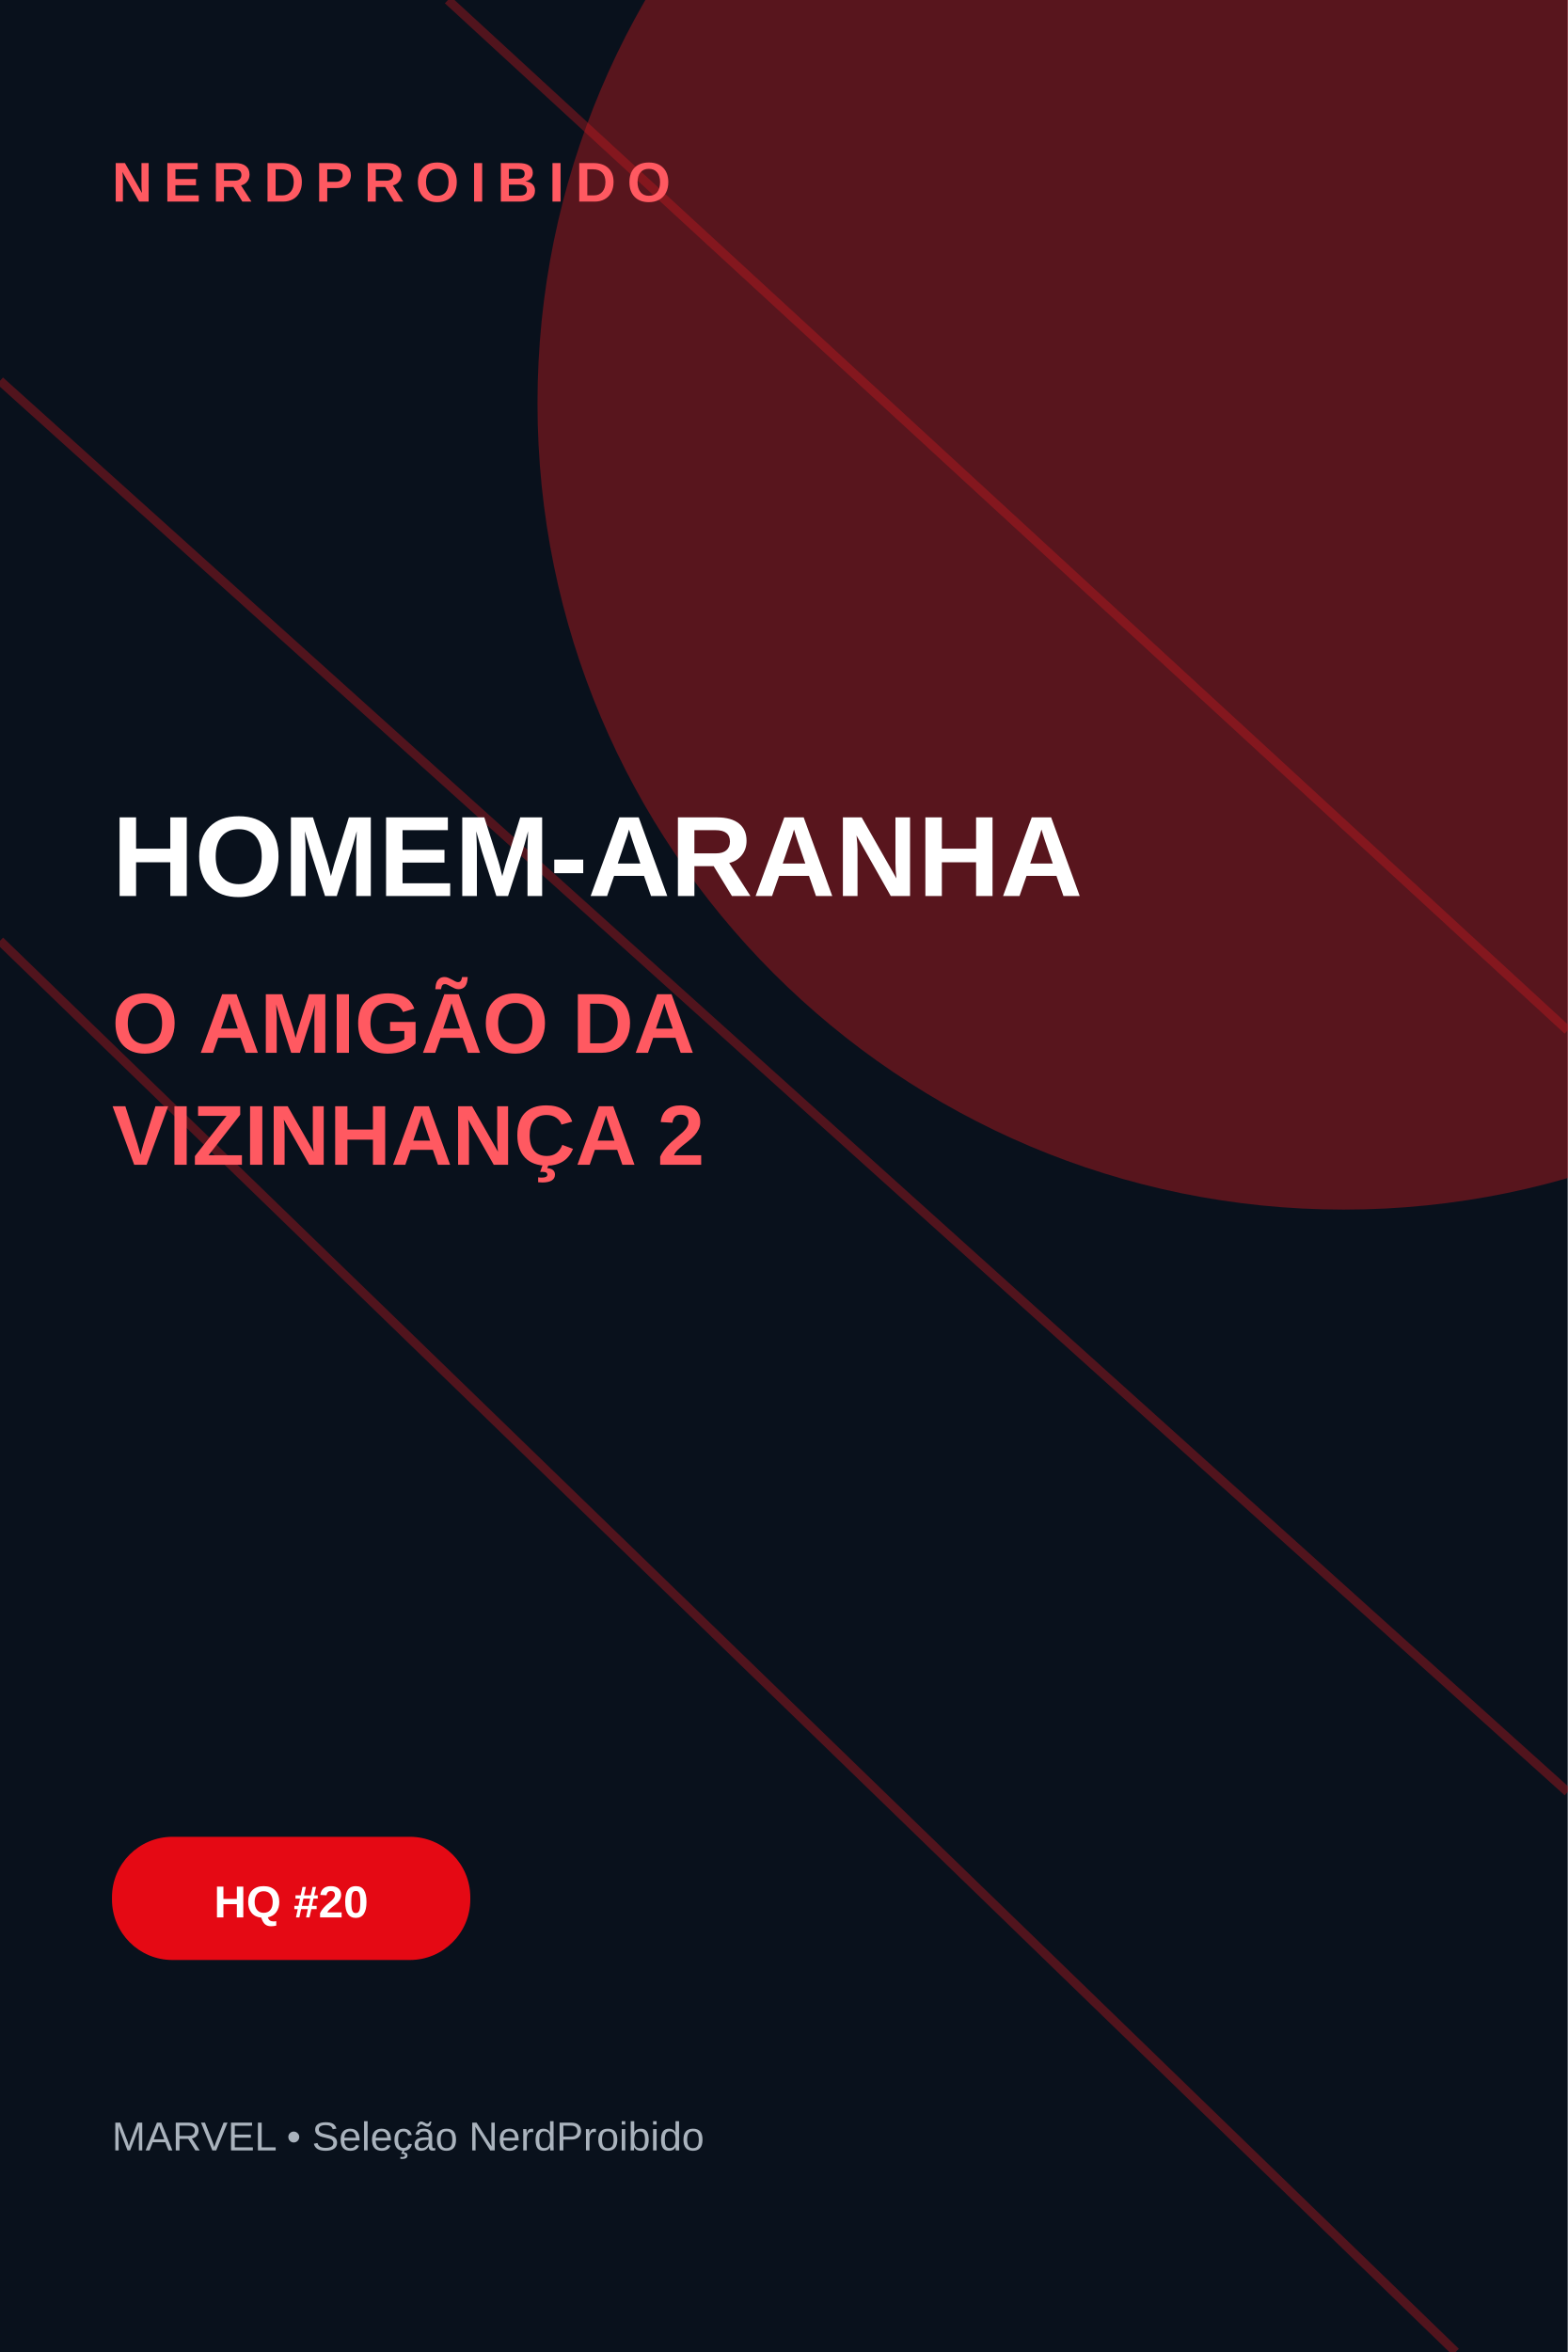
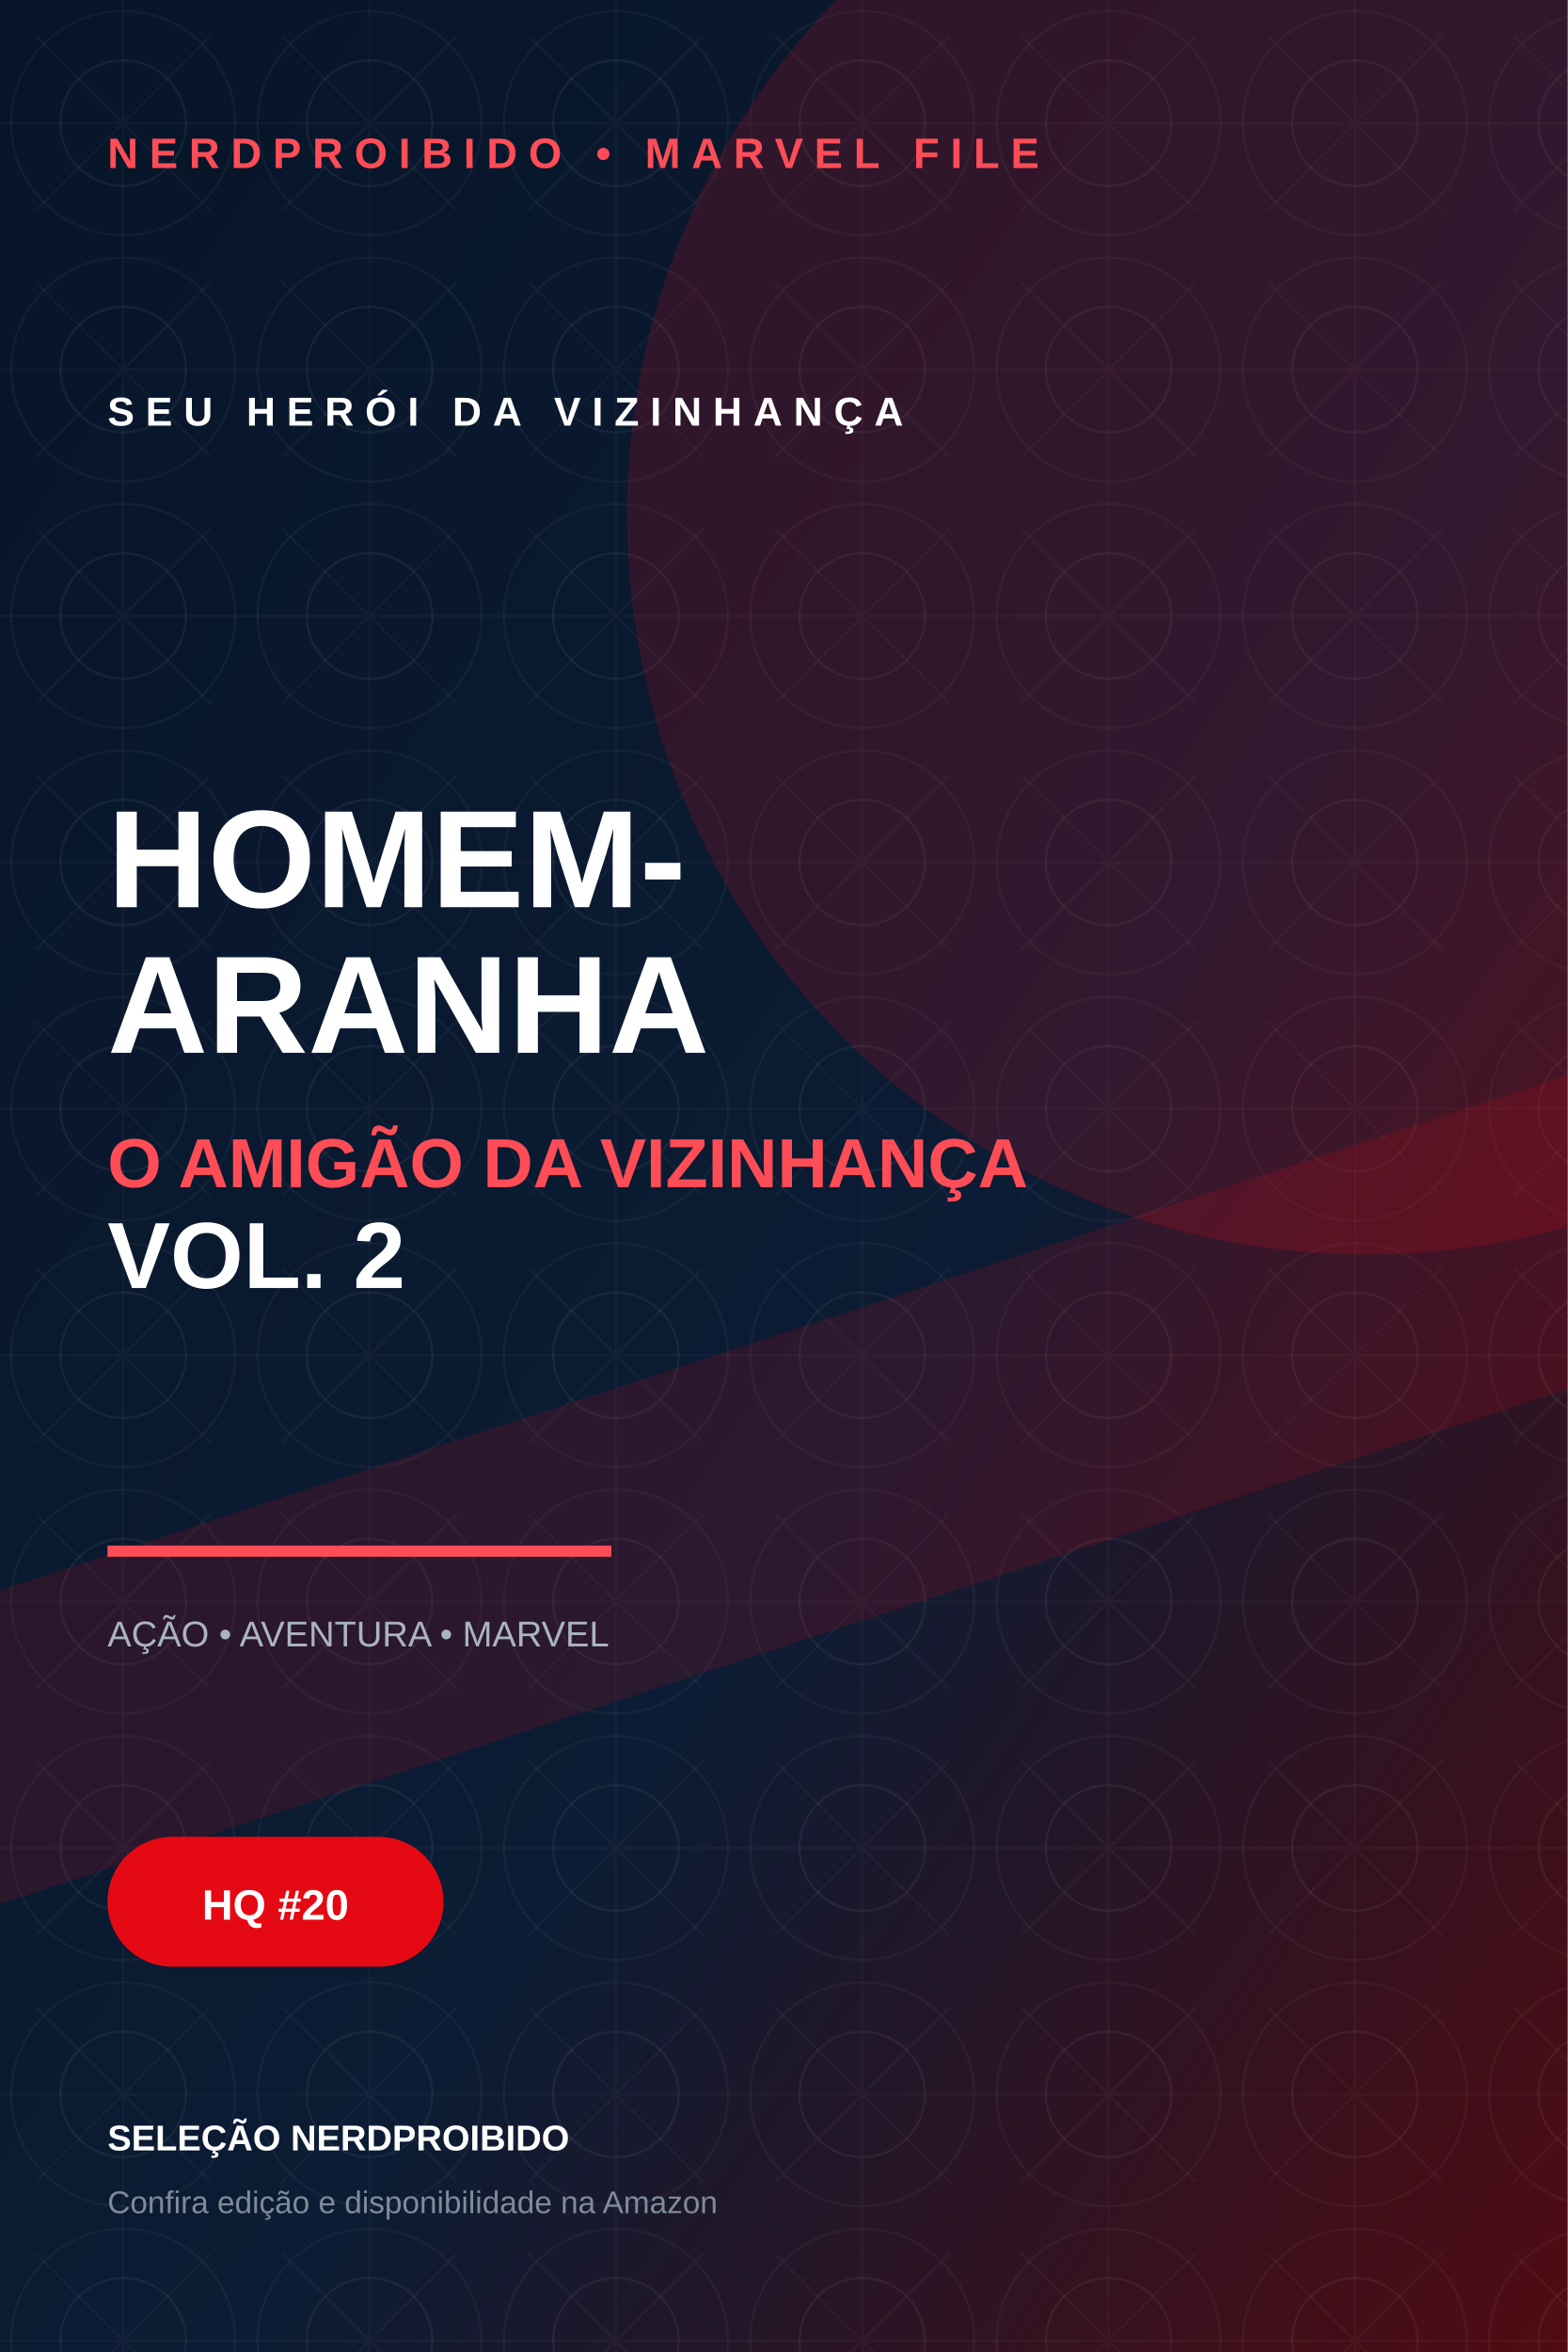
- <svg xmlns="http://www.w3.org/2000/svg" width="700" height="1050">
-   <rect width="700" height="1050" fill="#09111c" />
-   <circle cx="600" cy="180" r="360" fill="#d71920" opacity=".38" />
-   <g stroke="#d71920" stroke-width="4" opacity=".35">
-     <path d="M0 170L700 800M0 420L650 1050M200 0L700 460" />
+ <svg xmlns="http://www.w3.org/2000/svg" width="700" height="1050" viewBox="0 0 700 1050">
+   <defs>
+     <linearGradient id="b" x2="1" y2="1">
+       <stop stop-color="#071528" />
+       <stop offset=".58" stop-color="#0b1c34" />
+       <stop offset="1" stop-color="#510b12" />
+     </linearGradient>
+     <pattern id="web" width="110" height="110" patternUnits="userSpaceOnUse">
+       <circle cx="55" cy="55" r="28" fill="none" stroke="#fff" opacity=".055" />
+       <circle cx="55" cy="55" r="50" fill="none" stroke="#fff" opacity=".04" />
+       <path d="M55 0V110M0 55H110M16 16L94 94M94 16L16 94" stroke="#fff" opacity=".035" />
+     </pattern>
+   </defs>
+   <rect width="700" height="1050" fill="url(#b)" />
+   <rect width="700" height="1050" fill="url(#web)" />
+   <circle cx="610" cy="230" r="330" fill="#e50914" opacity=".18" />
+   <path d="M0 710L700 480V620L0 850Z" fill="#e50914" opacity=".15" />
+   <text x="48" y="75" fill="#ff4d57" font-family="Arial" font-size="19" font-weight="900" letter-spacing="5">NERDPROIBIDO • MARVEL FILE</text>
+   <text x="48" y="190" fill="#fff" font-family="Arial" font-size="18" font-weight="900" letter-spacing="5">SEU HERÓI DA VIZINHANÇA</text>
+   <text x="48" y="405" fill="#fff" font-family="Arial" font-size="62" font-weight="900">HOMEM-</text>
+   <text x="48" y="470" fill="#fff" font-family="Arial" font-size="62" font-weight="900">ARANHA</text>
+   <text x="48" y="530" fill="#ff4d57" font-family="Arial" font-size="31" font-weight="900">O AMIGÃO DA VIZINHANÇA</text>
+   <text x="48" y="575" fill="#fff" font-family="Arial" font-size="42" font-weight="900">VOL. 2</text>
+   <rect x="48" y="690" width="225" height="5" fill="#ff4d57" />
+   <text x="48" y="735" fill="#aab4c0" font-family="Arial" font-size="16">AÇÃO • AVENTURA • MARVEL</text>
+   <g transform="translate(48 820)">
+     <rect width="150" height="58" rx="29" fill="#e50914" />
+     <text x="75" y="37" text-anchor="middle" fill="#fff" font-family="Arial" font-size="19" font-weight="900">HQ #20</text>
  </g>
-   <text x="50" y="90" fill="#ff5961" font-family="Arial" font-size="25" font-weight="900" letter-spacing="5">NERDPROIBIDO</text>
-   <text x="50" y="400" fill="white" font-family="Arial" font-size="51" font-weight="900">HOMEM-ARANHA</text>
-   <text x="50" y="470" fill="#ff5961" font-family="Arial" font-size="38" font-weight="900">O AMIGÃO DA</text>
-   <text x="50" y="520" fill="#ff5961" font-family="Arial" font-size="38" font-weight="900">VIZINHANÇA 2</text>
-   <rect x="50" y="820" width="160" height="55" rx="27" fill="#e50914" />
-   <text x="130" y="856" text-anchor="middle" fill="white" font-family="Arial" font-size="20" font-weight="900">HQ #20</text>
-   <text x="50" y="960" fill="#aab3bd" font-family="Arial" font-size="18">MARVEL • Seleção NerdProibido</text>
+   <text x="48" y="960" fill="#fff" font-family="Arial" font-size="16" font-weight="900">SELEÇÃO NERDPROIBIDO</text>
+   <text x="48" y="988" fill="#7f8b99" font-family="Arial" font-size="14">Confira edição e disponibilidade na Amazon</text>
</svg>
